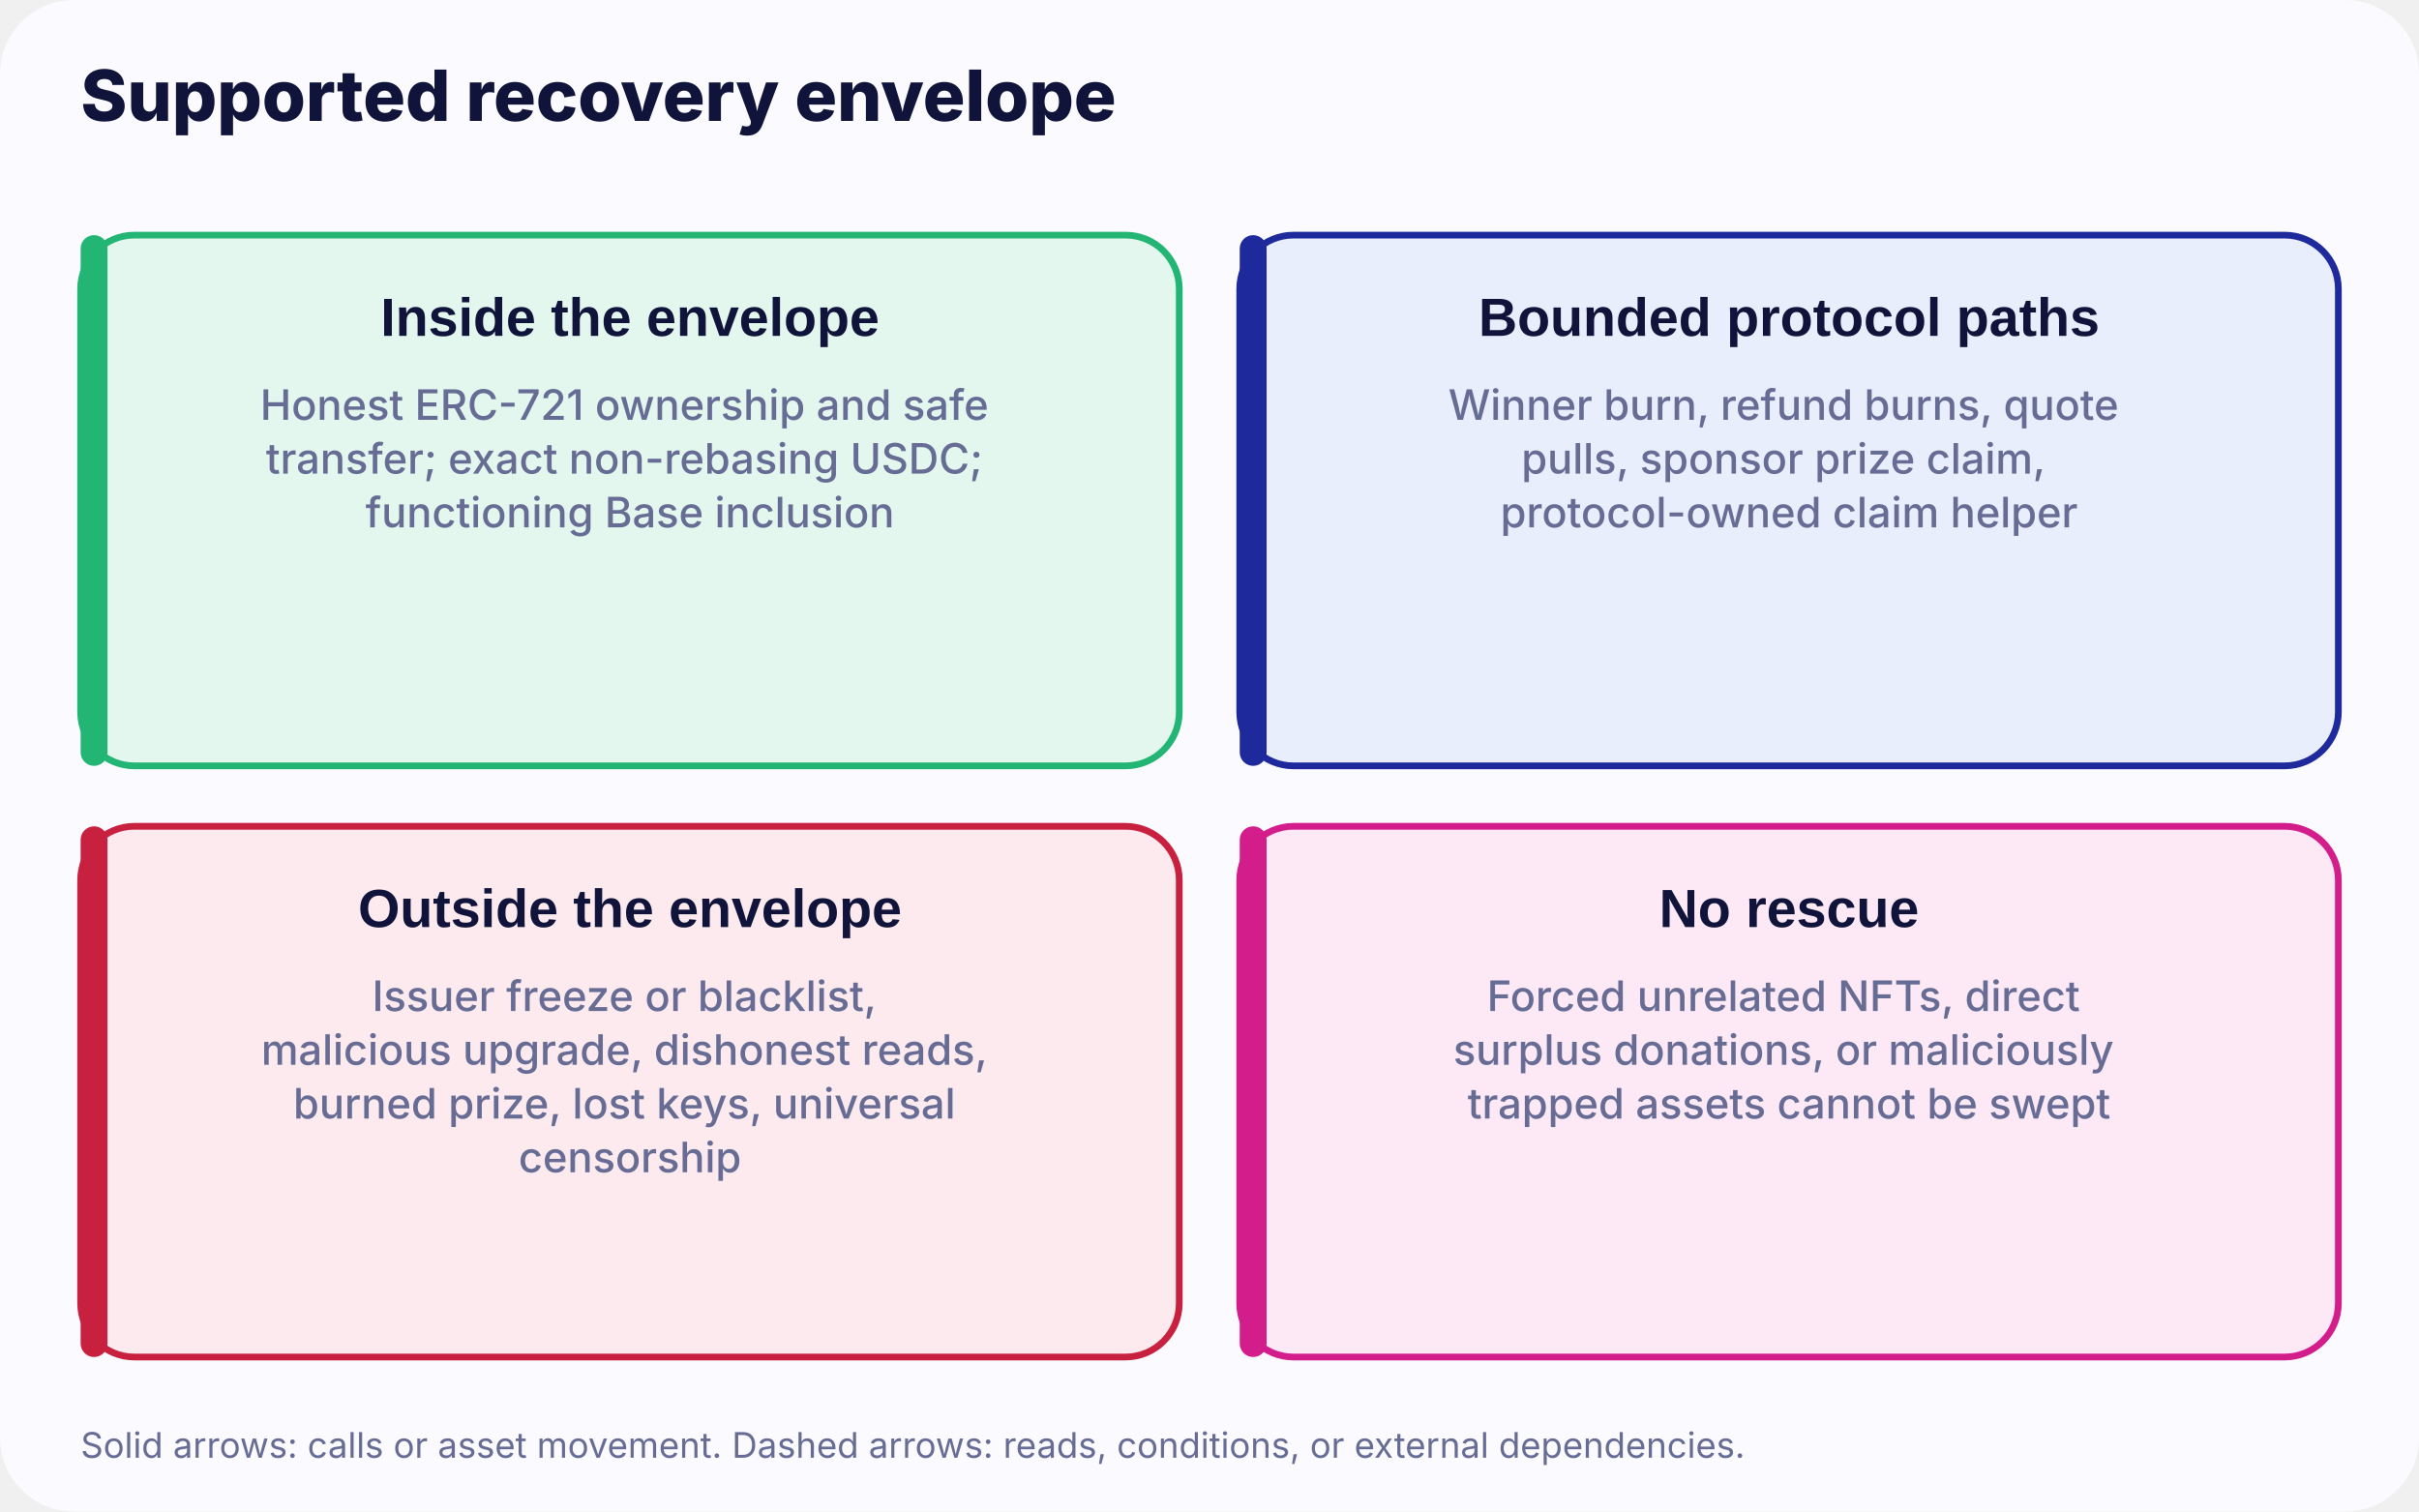
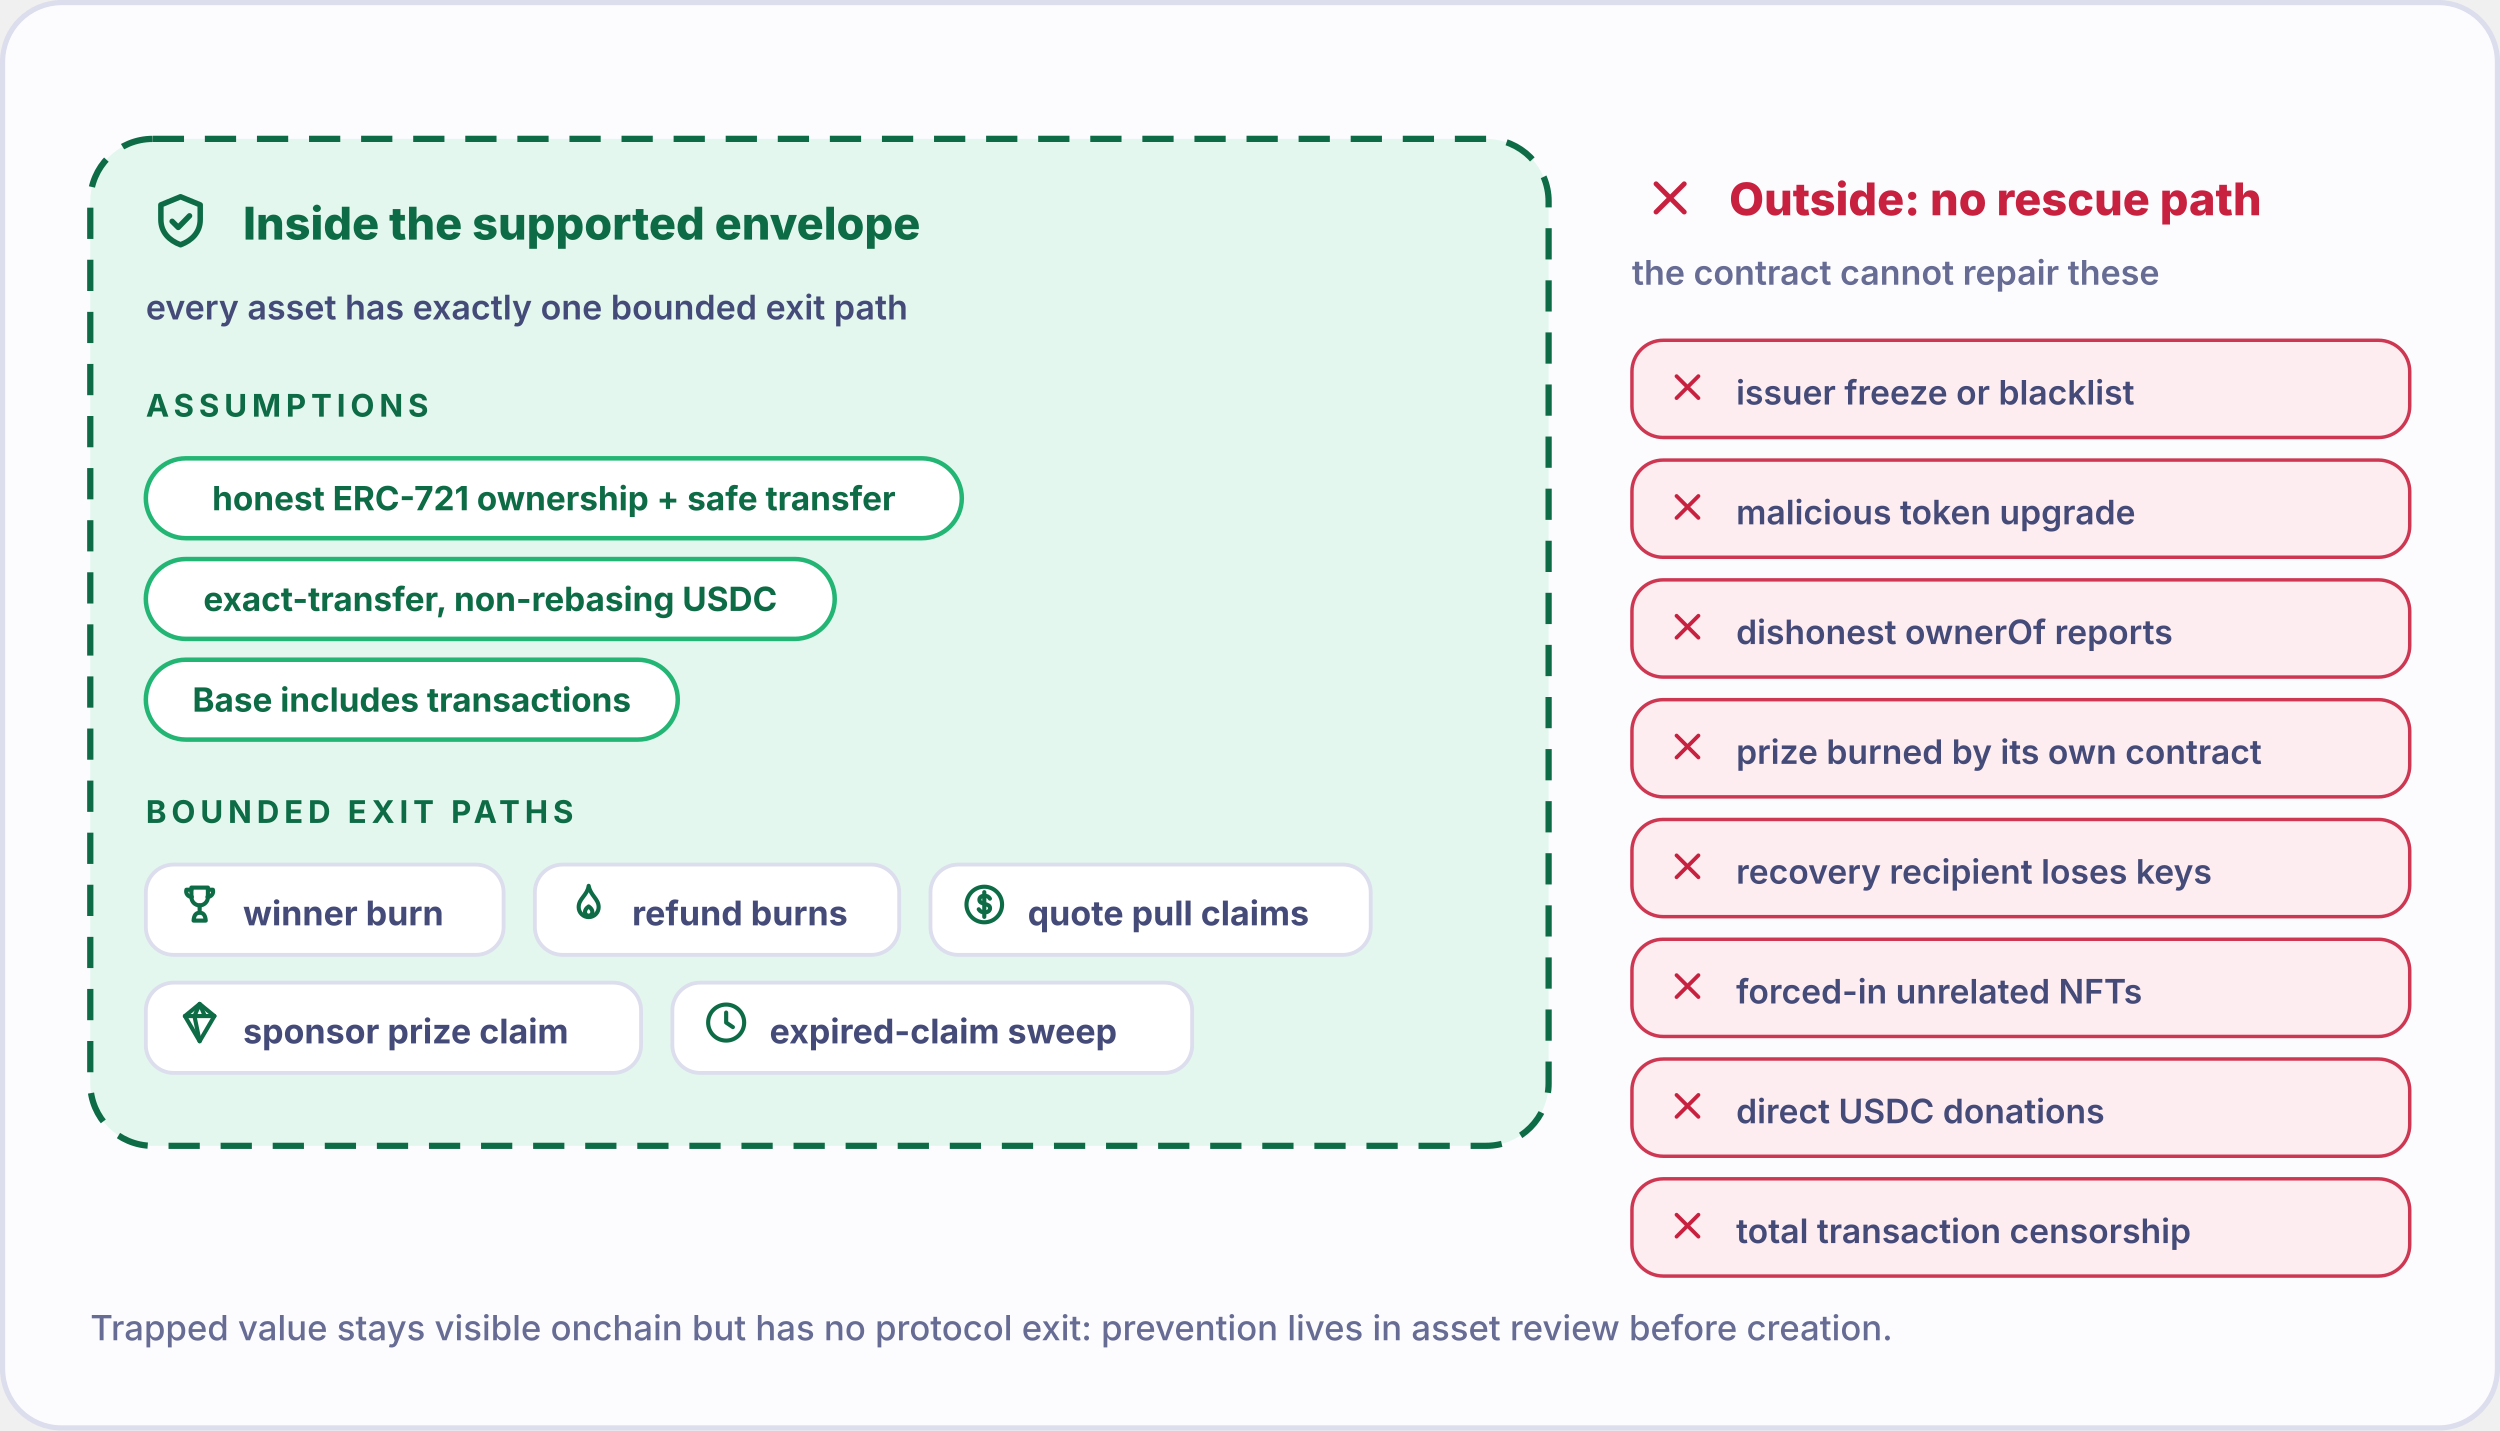
- <svg xmlns="http://www.w3.org/2000/svg" role="img" aria-labelledby="title desc" viewBox="0 0 720 450">
-   <defs>
-     <marker id="arrow" viewBox="0 0 10 10" refX="9" refY="5" markerWidth="7" markerHeight="7" orient="auto-start-reverse">
-       <path d="M 0 0 L 10 5 L 0 10 z" fill="#1e2a9b" />
-     </marker>
-     <linearGradient id="brand" x1="0" y1="0" x2="1" y2="1">
-       <stop offset="0" stop-color="#1e2a9b" />
-       <stop offset="0.55" stop-color="#d31d8b" />
-       <stop offset="1" stop-color="#ffd84d" />
-     </linearGradient>
-   </defs>
-   <rect width="720" height="450" rx="22" fill="#fbfaff" />
-   <text x="24" y="36" text-anchor="start" font-family="Inter,Arial,sans-serif" font-size="21" font-weight="800" fill="#10143a">
-     <tspan x="24" dy="0">Supported recovery envelope</tspan>
-   </text>
+ <svg xmlns="http://www.w3.org/2000/svg" role="img" aria-labelledby="f19-title f19-desc" viewBox="0 0 720 412" font-family="Inter,'Helvetica Neue',Arial,sans-serif">
+   <defs />
+   <rect x="0.75" y="0.75" width="718.5" height="410.5" rx="17" fill="#fcfcff" stroke="#dcdded" stroke-width="1.5" />
+   <rect x="26" y="40" width="420" height="290" rx="18" fill="#e3f7ee" stroke="#0d6b45" stroke-width="1.8" stroke-dasharray="9 6" />
+   <g transform="translate(42 54) scale(0.833)" stroke="#0d6b45" fill="none" stroke-width="1.9" stroke-linecap="round" stroke-linejoin="round" color="#0d6b45">
+     <path d="M12 3.2 18.8 6v5.1c0 4.3-2.8 7.2-6.8 8.7-4-1.5-6.8-4.4-6.8-8.7V6Z" />
+     <path d="m9.1 11.7 2.1 2.1 3.9-4" />
+   </g>
+   <text x="70" y="69" text-anchor="start" font-family="Nunito,Inter,'Helvetica Neue',Arial,sans-serif" font-size="13" font-weight="800" fill="#0d6b45">Inside the supported envelope</text>
+   <text x="42" y="92" text-anchor="start" font-family="Inter,'Helvetica Neue',Arial,sans-serif" font-size="9.8" font-weight="600" fill="#454b78">every asset has exactly one bounded exit path</text>
+   <text x="42" y="120" text-anchor="start" font-family="Inter,'Helvetica Neue',Arial,sans-serif" font-size="9" font-weight="750" letter-spacing="1.4" fill="#0d6b45">ASSUMPTIONS</text>
  <g>
-     <rect x="24" y="70" width="327" height="158" rx="16" fill="#e3f7ee" stroke="#22b573" stroke-width="2" />
-     <rect x="24" y="70" width="8" height="158" rx="4" fill="#22b573" />
-     <text x="187.5" y="100" text-anchor="middle" font-family="Nunito,Arial,sans-serif" font-size="16" font-weight="800" fill="#10143a">
-       <tspan x="187.5" dy="0">Inside the envelope</tspan>
-     </text>
-     <text x="187.5" y="125" text-anchor="middle" font-family="Inter,Arial,sans-serif" font-size="12.5" font-weight="500" fill="#676c94">
-       <tspan x="187.5" dy="0">Honest ERC-721 ownership and safe</tspan>
-       <tspan x="187.5" dy="16">transfer; exact non-rebasing USDC;</tspan>
-       <tspan x="187.5" dy="16">functioning Base inclusion</tspan>
-     </text>
+     <rect x="42.0" y="132" width="235.0" height="23" rx="11.5" fill="#ffffff" stroke="#22b573" stroke-width="1.3" />
+     <text x="159.514" y="146.956" text-anchor="middle" font-family="Inter,'Helvetica Neue',Arial,sans-serif" font-size="9.6" font-weight="650" fill="#0d6b45">honest ERC-721 ownership + safe transfer</text>
  </g>
  <g>
-     <rect x="369" y="70" width="327" height="158" rx="16" fill="#e9eefc" stroke="#1e2a9b" stroke-width="2" />
-     <rect x="369" y="70" width="8" height="158" rx="4" fill="#1e2a9b" />
-     <text x="532.5" y="100" text-anchor="middle" font-family="Nunito,Arial,sans-serif" font-size="16" font-weight="800" fill="#10143a">
-       <tspan x="532.5" dy="0">Bounded protocol paths</tspan>
-     </text>
-     <text x="532.5" y="125" text-anchor="middle" font-family="Inter,Arial,sans-serif" font-size="12.5" font-weight="500" fill="#676c94">
-       <tspan x="532.5" dy="0">Winner burn, refund burns, quote</tspan>
-       <tspan x="532.5" dy="16">pulls, sponsor prize claim,</tspan>
-       <tspan x="532.5" dy="16">protocol-owned claim helper</tspan>
-     </text>
+     <rect x="42.0" y="161" width="198.4" height="23" rx="11.5" fill="#ffffff" stroke="#22b573" stroke-width="1.3" />
+     <text x="141.21" y="175.956" text-anchor="middle" font-family="Inter,'Helvetica Neue',Arial,sans-serif" font-size="9.6" font-weight="650" fill="#0d6b45">exact-transfer, non-rebasing USDC</text>
  </g>
  <g>
-     <rect x="24" y="246" width="327" height="158" rx="16" fill="#fdeaee" stroke="#c8213f" stroke-width="2" />
-     <rect x="24" y="246" width="8" height="158" rx="4" fill="#c8213f" />
-     <text x="187.5" y="276" text-anchor="middle" font-family="Nunito,Arial,sans-serif" font-size="16" font-weight="800" fill="#10143a">
-       <tspan x="187.5" dy="0">Outside the envelope</tspan>
-     </text>
-     <text x="187.5" y="301" text-anchor="middle" font-family="Inter,Arial,sans-serif" font-size="12.5" font-weight="500" fill="#676c94">
-       <tspan x="187.5" dy="0">Issuer freeze or blacklist,</tspan>
-       <tspan x="187.5" dy="16">malicious upgrade, dishonest reads,</tspan>
-       <tspan x="187.5" dy="16">burned prize, lost keys, universal</tspan>
-       <tspan x="187.5" dy="16">censorship</tspan>
-     </text>
+     <rect x="42.0" y="190" width="153.2" height="23" rx="11.5" fill="#ffffff" stroke="#22b573" stroke-width="1.3" />
+     <text x="118.586" y="204.956" text-anchor="middle" font-family="Inter,'Helvetica Neue',Arial,sans-serif" font-size="9.6" font-weight="650" fill="#0d6b45">Base includes transactions</text>
  </g>
-   <g>
-     <rect x="369" y="246" width="327" height="158" rx="16" fill="#fce9f5" stroke="#d31d8b" stroke-width="2" />
-     <rect x="369" y="246" width="8" height="158" rx="4" fill="#d31d8b" />
-     <text x="532.5" y="276" text-anchor="middle" font-family="Nunito,Arial,sans-serif" font-size="16" font-weight="800" fill="#10143a">
-       <tspan x="532.5" dy="0">No rescue</tspan>
-     </text>
-     <text x="532.5" y="301" text-anchor="middle" font-family="Inter,Arial,sans-serif" font-size="12.5" font-weight="500" fill="#676c94">
-       <tspan x="532.5" dy="0">Forced unrelated NFTs, direct</tspan>
-       <tspan x="532.5" dy="16">surplus donations, or maliciously</tspan>
-       <tspan x="532.5" dy="16">trapped assets cannot be swept</tspan>
-     </text>
+   <text x="42" y="237" text-anchor="start" font-family="Inter,'Helvetica Neue',Arial,sans-serif" font-size="9" font-weight="750" letter-spacing="1.4" fill="#0d6b45">BOUNDED EXIT PATHS</text>
+   <rect x="42" y="249" width="103.037" height="26" rx="8" fill="#ffffff" stroke="#dcdded" stroke-width="1.1" />
+   <g transform="translate(50 253) scale(0.625)" stroke="#0d6b45" fill="none" stroke-width="1.9" stroke-linecap="round" stroke-linejoin="round" color="#0d6b45">
+     <path d="M8.2 4.2h7.6v4.4a3.8 3.8 0 0 1-7.6 0z" />
+     <path d="M8.2 5.2H5.9a2.55 2.55 0 0 0 2.5 3.3M15.8 5.2h2.3a2.55 2.55 0 0 1-2.5 3.3M12 12.4v3.4M9.2 19.4h5.6M12 15.8c-1.7 0-2.6 1.1-2.8 3.6M12 15.8c1.7 0 2.6 1.1 2.8 3.6" />
  </g>
-   <text x="24" y="434" font-family="Inter,Arial,sans-serif" font-size="10.5" fill="#676c94">Solid arrows: calls or asset movement. Dashed arrows: reads, conditions, or external dependencies.</text>
+   <text x="70" y="266.5" text-anchor="start" font-family="Inter,'Helvetica Neue',Arial,sans-serif" font-size="9.8" font-weight="700" fill="#454b78">winner burn</text>
+   <rect x="154.037" y="249" width="104.937" height="26" rx="8" fill="#ffffff" stroke="#dcdded" stroke-width="1.1" />
+   <g transform="translate(162.0367 253) scale(0.625)" stroke="#0d6b45" fill="none" stroke-width="1.9" stroke-linecap="round" stroke-linejoin="round" color="#0d6b45">
+     <path d="M12 3.4c.9 4.6 4.6 6 4.6 9.8a4.6 4.6 0 0 1-9.2 0c0-4 4-5.4 4.6-9.8Z" />
+     <path d="M12 12.9c-1.1.75-1.7 1.6-1.7 2.55a1.7 1.7 0 0 0 3.4 0c0-.95-.6-1.8-1.7-2.55Z" />
+   </g>
+   <text x="182.037" y="266.5" text-anchor="start" font-family="Inter,'Helvetica Neue',Arial,sans-serif" font-size="9.8" font-weight="700" fill="#454b78">refund burns</text>
+   <rect x="267.974" y="249" width="126.794" height="26" rx="8" fill="#ffffff" stroke="#dcdded" stroke-width="1.1" />
+   <g transform="translate(275.974 253) scale(0.625)" stroke="#0d6b45" fill="none" stroke-width="1.9" stroke-linecap="round" stroke-linejoin="round" color="#0d6b45">
+     <circle cx="12" cy="12" r="8.2" />
+     <path d="M14.6 9.3c-.55-.95-1.5-1.35-2.5-1.35-1.3 0-2.35.7-2.35 1.85 0 2.5 4.9 1.35 4.9 3.9 0 1.25-1.15 1.95-2.55 1.95-1.1 0-2.1-.5-2.65-1.45M12 6.3v11.4" />
+   </g>
+   <text x="295.974" y="266.5" text-anchor="start" font-family="Inter,'Helvetica Neue',Arial,sans-serif" font-size="9.8" font-weight="700" fill="#454b78">quote pull claims</text>
+   <rect x="42" y="283" width="142.633" height="26" rx="8" fill="#ffffff" stroke="#dcdded" stroke-width="1.1" />
+   <g transform="translate(50 287) scale(0.625)" stroke="#0d6b45" fill="none" stroke-width="1.9" stroke-linecap="round" stroke-linejoin="round" color="#0d6b45">
+     <path d="M12 3.4 18.8 9 12 20.6 5.2 9 Z" />
+     <path d="M5.2 9h13.6M12 3.4 9.6 9l2.4 11.6M12 3.4 14.4 9" />
+   </g>
+   <text x="70" y="300.5" text-anchor="start" font-family="Inter,'Helvetica Neue',Arial,sans-serif" font-size="9.8" font-weight="700" fill="#454b78">sponsor prize claim</text>
+   <rect x="193.633" y="283" width="149.707" height="26" rx="8" fill="#ffffff" stroke="#dcdded" stroke-width="1.1" />
+   <g transform="translate(201.6326 287) scale(0.625)" stroke="#0d6b45" fill="none" stroke-width="1.9" stroke-linecap="round" stroke-linejoin="round" color="#0d6b45">
+     <circle cx="12" cy="12" r="8.3" />
+     <path d="M12 7.4V12l3.1 2.1" />
+   </g>
+   <text x="221.633" y="300.5" text-anchor="start" font-family="Inter,'Helvetica Neue',Arial,sans-serif" font-size="9.8" font-weight="700" fill="#454b78">expired-claim sweep</text>
+   <g transform="translate(472 48) scale(0.750)" stroke="#c8213f" fill="none" stroke-width="1.9" stroke-linecap="round" stroke-linejoin="round" color="#c8213f">
+     <path d="m6.6 6.6 10.8 10.8M17.4 6.6 6.6 17.4" />
+   </g>
+   <text x="498" y="62" text-anchor="start" font-family="Nunito,Inter,'Helvetica Neue',Arial,sans-serif" font-size="13" font-weight="800" fill="#c8213f">Outside: no rescue path</text>
+   <text x="470" y="82" text-anchor="start" font-family="Inter,'Helvetica Neue',Arial,sans-serif" font-size="9.8" font-weight="600" fill="#676c94">the contract cannot repair these</text>
+   <rect x="470" y="98" width="224" height="28" rx="9" fill="#fdeaee" stroke="#c8213f" stroke-width="1" opacity="0.9" />
+   <g transform="translate(479 104.5) scale(0.583)" stroke="#c8213f" fill="none" stroke-width="1.9" stroke-linecap="round" stroke-linejoin="round" color="#c8213f">
+     <path d="m6.6 6.6 10.8 10.8M17.4 6.6 6.6 17.4" />
+   </g>
+   <text x="500" y="116.5" text-anchor="start" font-family="Inter,'Helvetica Neue',Arial,sans-serif" font-size="9.7" font-weight="600" fill="#454b78">issuer freeze or blacklist</text>
+   <rect x="470" y="132.5" width="224" height="28" rx="9" fill="#fdeaee" stroke="#c8213f" stroke-width="1" opacity="0.9" />
+   <g transform="translate(479 139) scale(0.583)" stroke="#c8213f" fill="none" stroke-width="1.9" stroke-linecap="round" stroke-linejoin="round" color="#c8213f">
+     <path d="m6.6 6.6 10.8 10.8M17.4 6.6 6.6 17.4" />
+   </g>
+   <text x="500" y="151" text-anchor="start" font-family="Inter,'Helvetica Neue',Arial,sans-serif" font-size="9.7" font-weight="600" fill="#454b78">malicious token upgrade</text>
+   <rect x="470" y="167" width="224" height="28" rx="9" fill="#fdeaee" stroke="#c8213f" stroke-width="1" opacity="0.9" />
+   <g transform="translate(479 173.5) scale(0.583)" stroke="#c8213f" fill="none" stroke-width="1.9" stroke-linecap="round" stroke-linejoin="round" color="#c8213f">
+     <path d="m6.6 6.6 10.8 10.8M17.4 6.6 6.6 17.4" />
+   </g>
+   <text x="500" y="185.5" text-anchor="start" font-family="Inter,'Helvetica Neue',Arial,sans-serif" font-size="9.7" font-weight="600" fill="#454b78">dishonest ownerOf reports</text>
+   <rect x="470" y="201.5" width="224" height="28" rx="9" fill="#fdeaee" stroke="#c8213f" stroke-width="1" opacity="0.9" />
+   <g transform="translate(479 208) scale(0.583)" stroke="#c8213f" fill="none" stroke-width="1.9" stroke-linecap="round" stroke-linejoin="round" color="#c8213f">
+     <path d="m6.6 6.6 10.8 10.8M17.4 6.6 6.6 17.4" />
+   </g>
+   <text x="500" y="220" text-anchor="start" font-family="Inter,'Helvetica Neue',Arial,sans-serif" font-size="9.7" font-weight="600" fill="#454b78">prize burned by its own contract</text>
+   <rect x="470" y="236" width="224" height="28" rx="9" fill="#fdeaee" stroke="#c8213f" stroke-width="1" opacity="0.9" />
+   <g transform="translate(479 242.5) scale(0.583)" stroke="#c8213f" fill="none" stroke-width="1.9" stroke-linecap="round" stroke-linejoin="round" color="#c8213f">
+     <path d="m6.6 6.6 10.8 10.8M17.4 6.6 6.6 17.4" />
+   </g>
+   <text x="500" y="254.5" text-anchor="start" font-family="Inter,'Helvetica Neue',Arial,sans-serif" font-size="9.7" font-weight="600" fill="#454b78">recovery recipient loses keys</text>
+   <rect x="470" y="270.5" width="224" height="28" rx="9" fill="#fdeaee" stroke="#c8213f" stroke-width="1" opacity="0.9" />
+   <g transform="translate(479 277) scale(0.583)" stroke="#c8213f" fill="none" stroke-width="1.9" stroke-linecap="round" stroke-linejoin="round" color="#c8213f">
+     <path d="m6.6 6.6 10.8 10.8M17.4 6.6 6.6 17.4" />
+   </g>
+   <text x="500" y="289" text-anchor="start" font-family="Inter,'Helvetica Neue',Arial,sans-serif" font-size="9.7" font-weight="600" fill="#454b78">forced-in unrelated NFTs</text>
+   <rect x="470" y="305" width="224" height="28" rx="9" fill="#fdeaee" stroke="#c8213f" stroke-width="1" opacity="0.9" />
+   <g transform="translate(479 311.5) scale(0.583)" stroke="#c8213f" fill="none" stroke-width="1.9" stroke-linecap="round" stroke-linejoin="round" color="#c8213f">
+     <path d="m6.6 6.6 10.8 10.8M17.4 6.6 6.6 17.4" />
+   </g>
+   <text x="500" y="323.5" text-anchor="start" font-family="Inter,'Helvetica Neue',Arial,sans-serif" font-size="9.7" font-weight="600" fill="#454b78">direct USDC donations</text>
+   <rect x="470" y="339.5" width="224" height="28" rx="9" fill="#fdeaee" stroke="#c8213f" stroke-width="1" opacity="0.9" />
+   <g transform="translate(479 346) scale(0.583)" stroke="#c8213f" fill="none" stroke-width="1.9" stroke-linecap="round" stroke-linejoin="round" color="#c8213f">
+     <path d="m6.6 6.6 10.8 10.8M17.4 6.6 6.6 17.4" />
+   </g>
+   <text x="500" y="358" text-anchor="start" font-family="Inter,'Helvetica Neue',Arial,sans-serif" font-size="9.7" font-weight="600" fill="#454b78">total transaction censorship</text>
+   <text x="26" y="386" text-anchor="start" font-family="Inter,'Helvetica Neue',Arial,sans-serif" font-size="10" font-weight="550" fill="#676c94">Trapped value stays visible onchain but has no protocol exit: prevention lives in asset review before creation.</text>
</svg>
